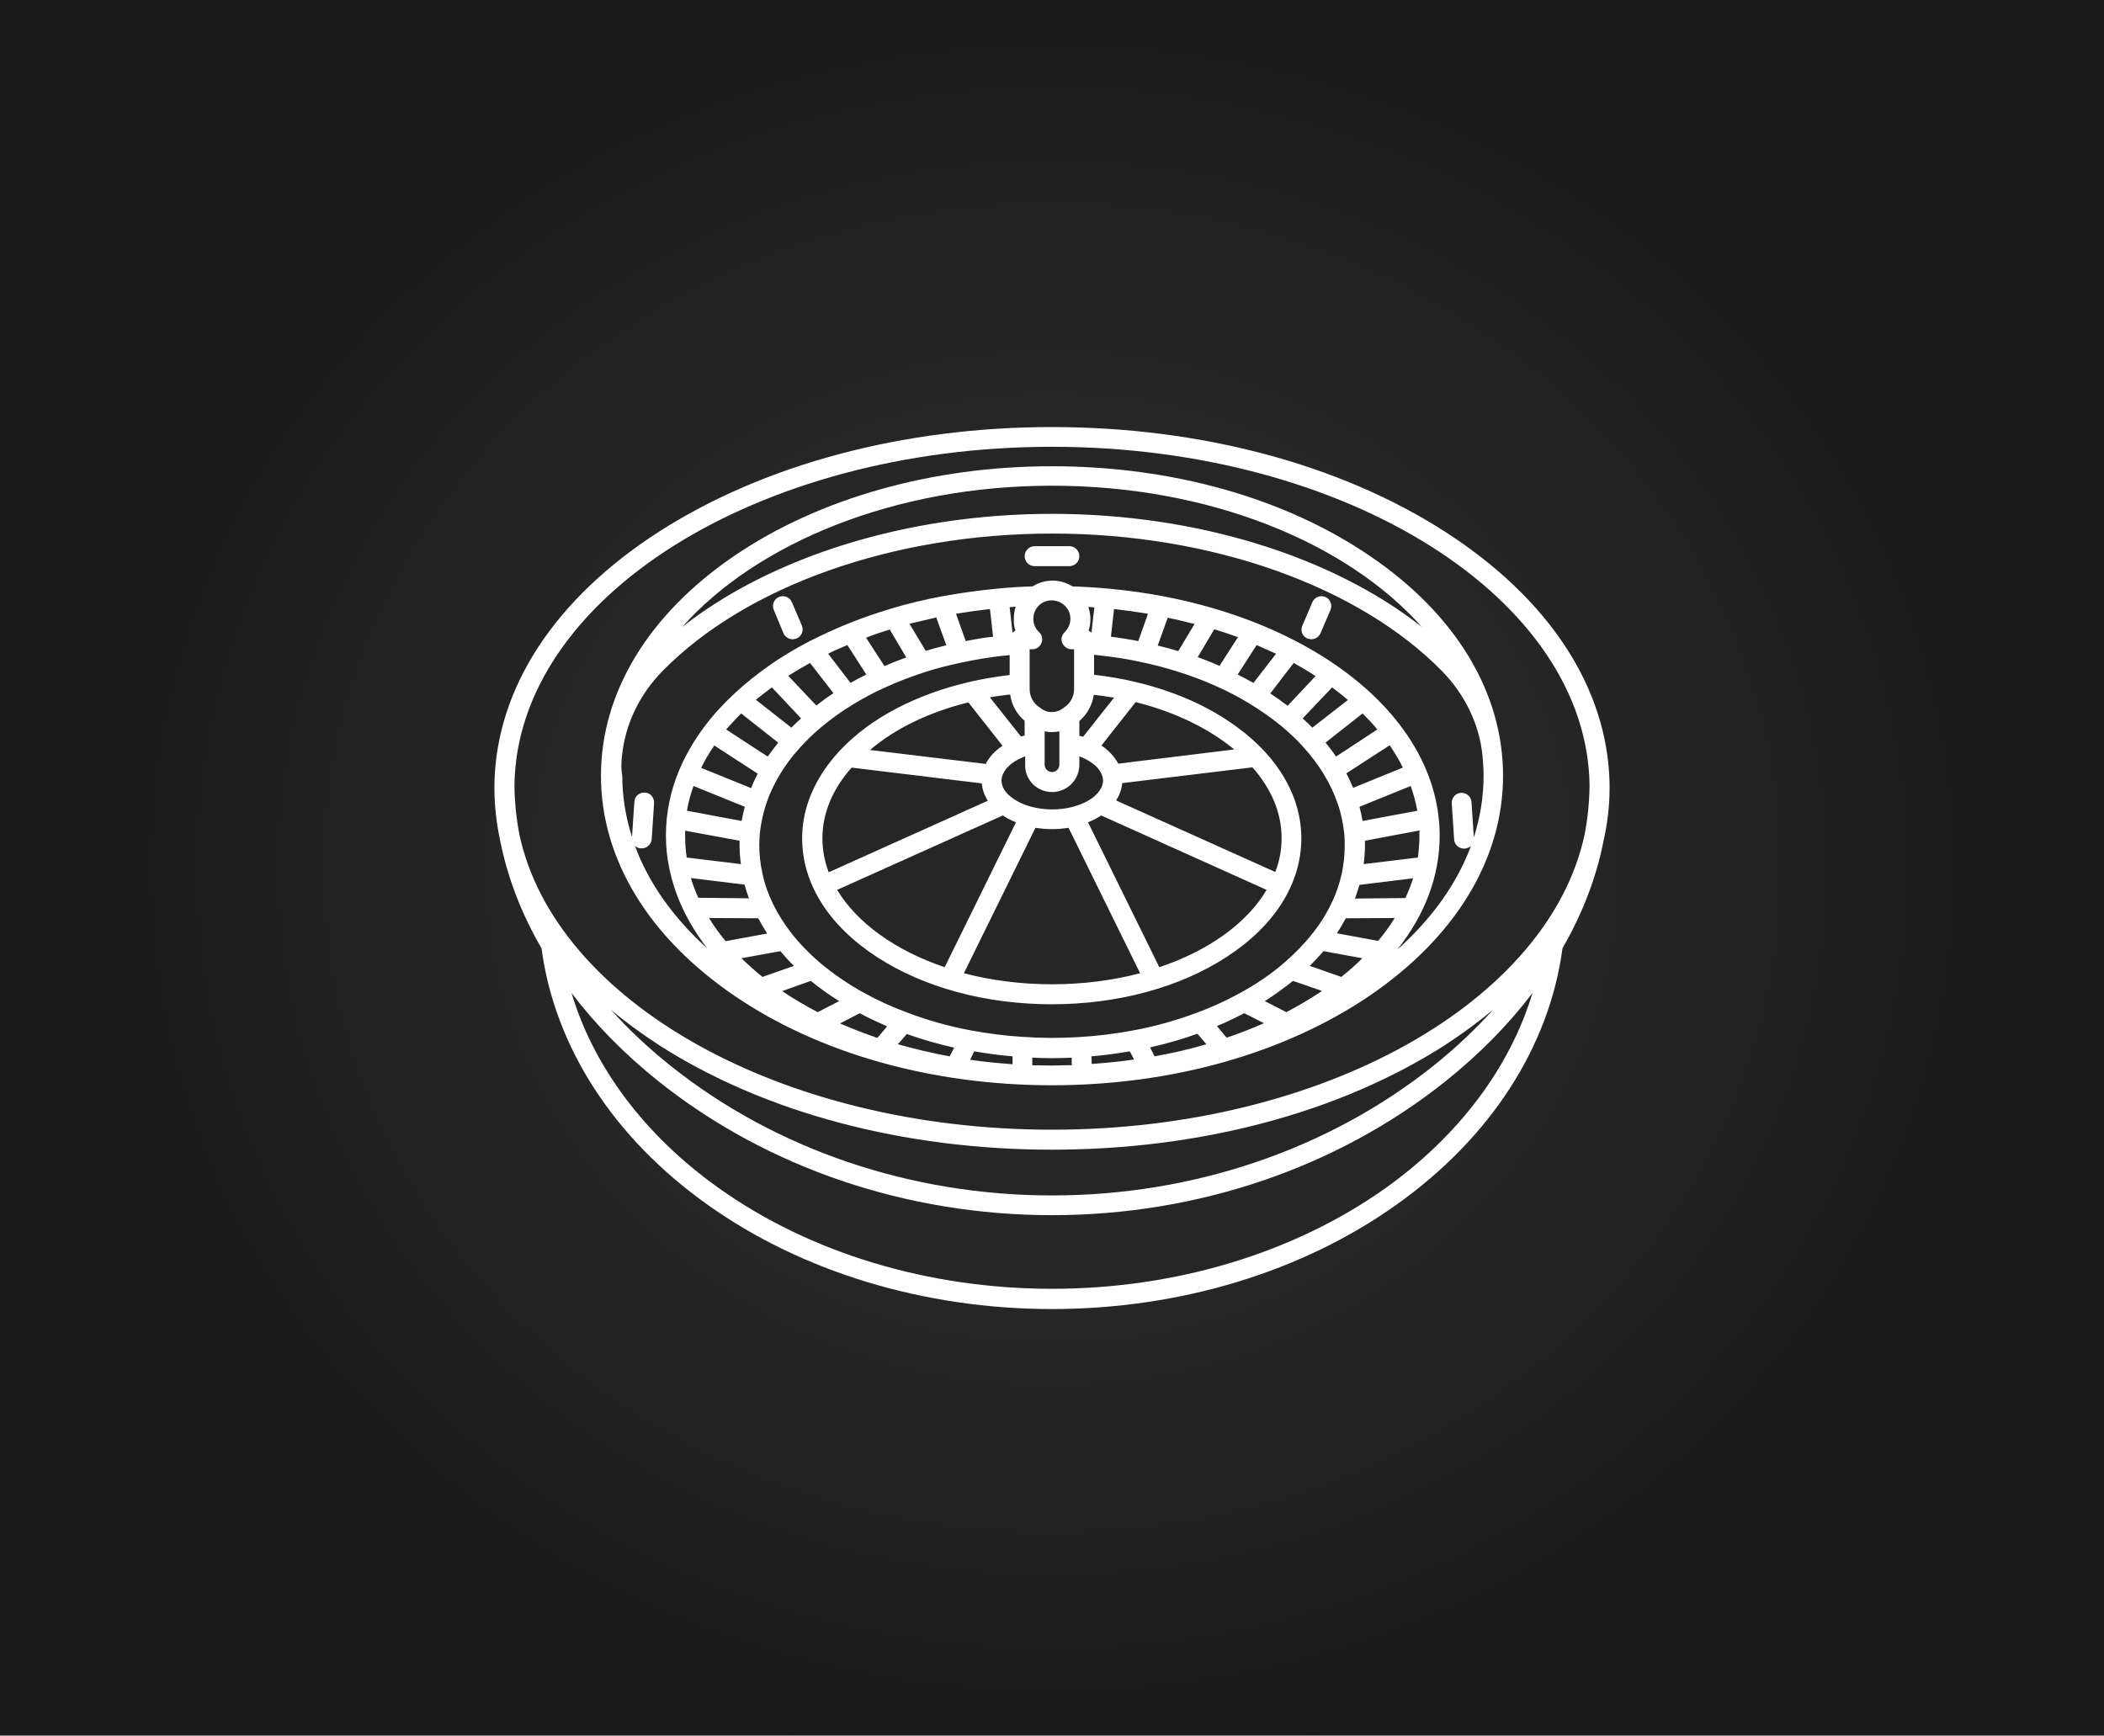
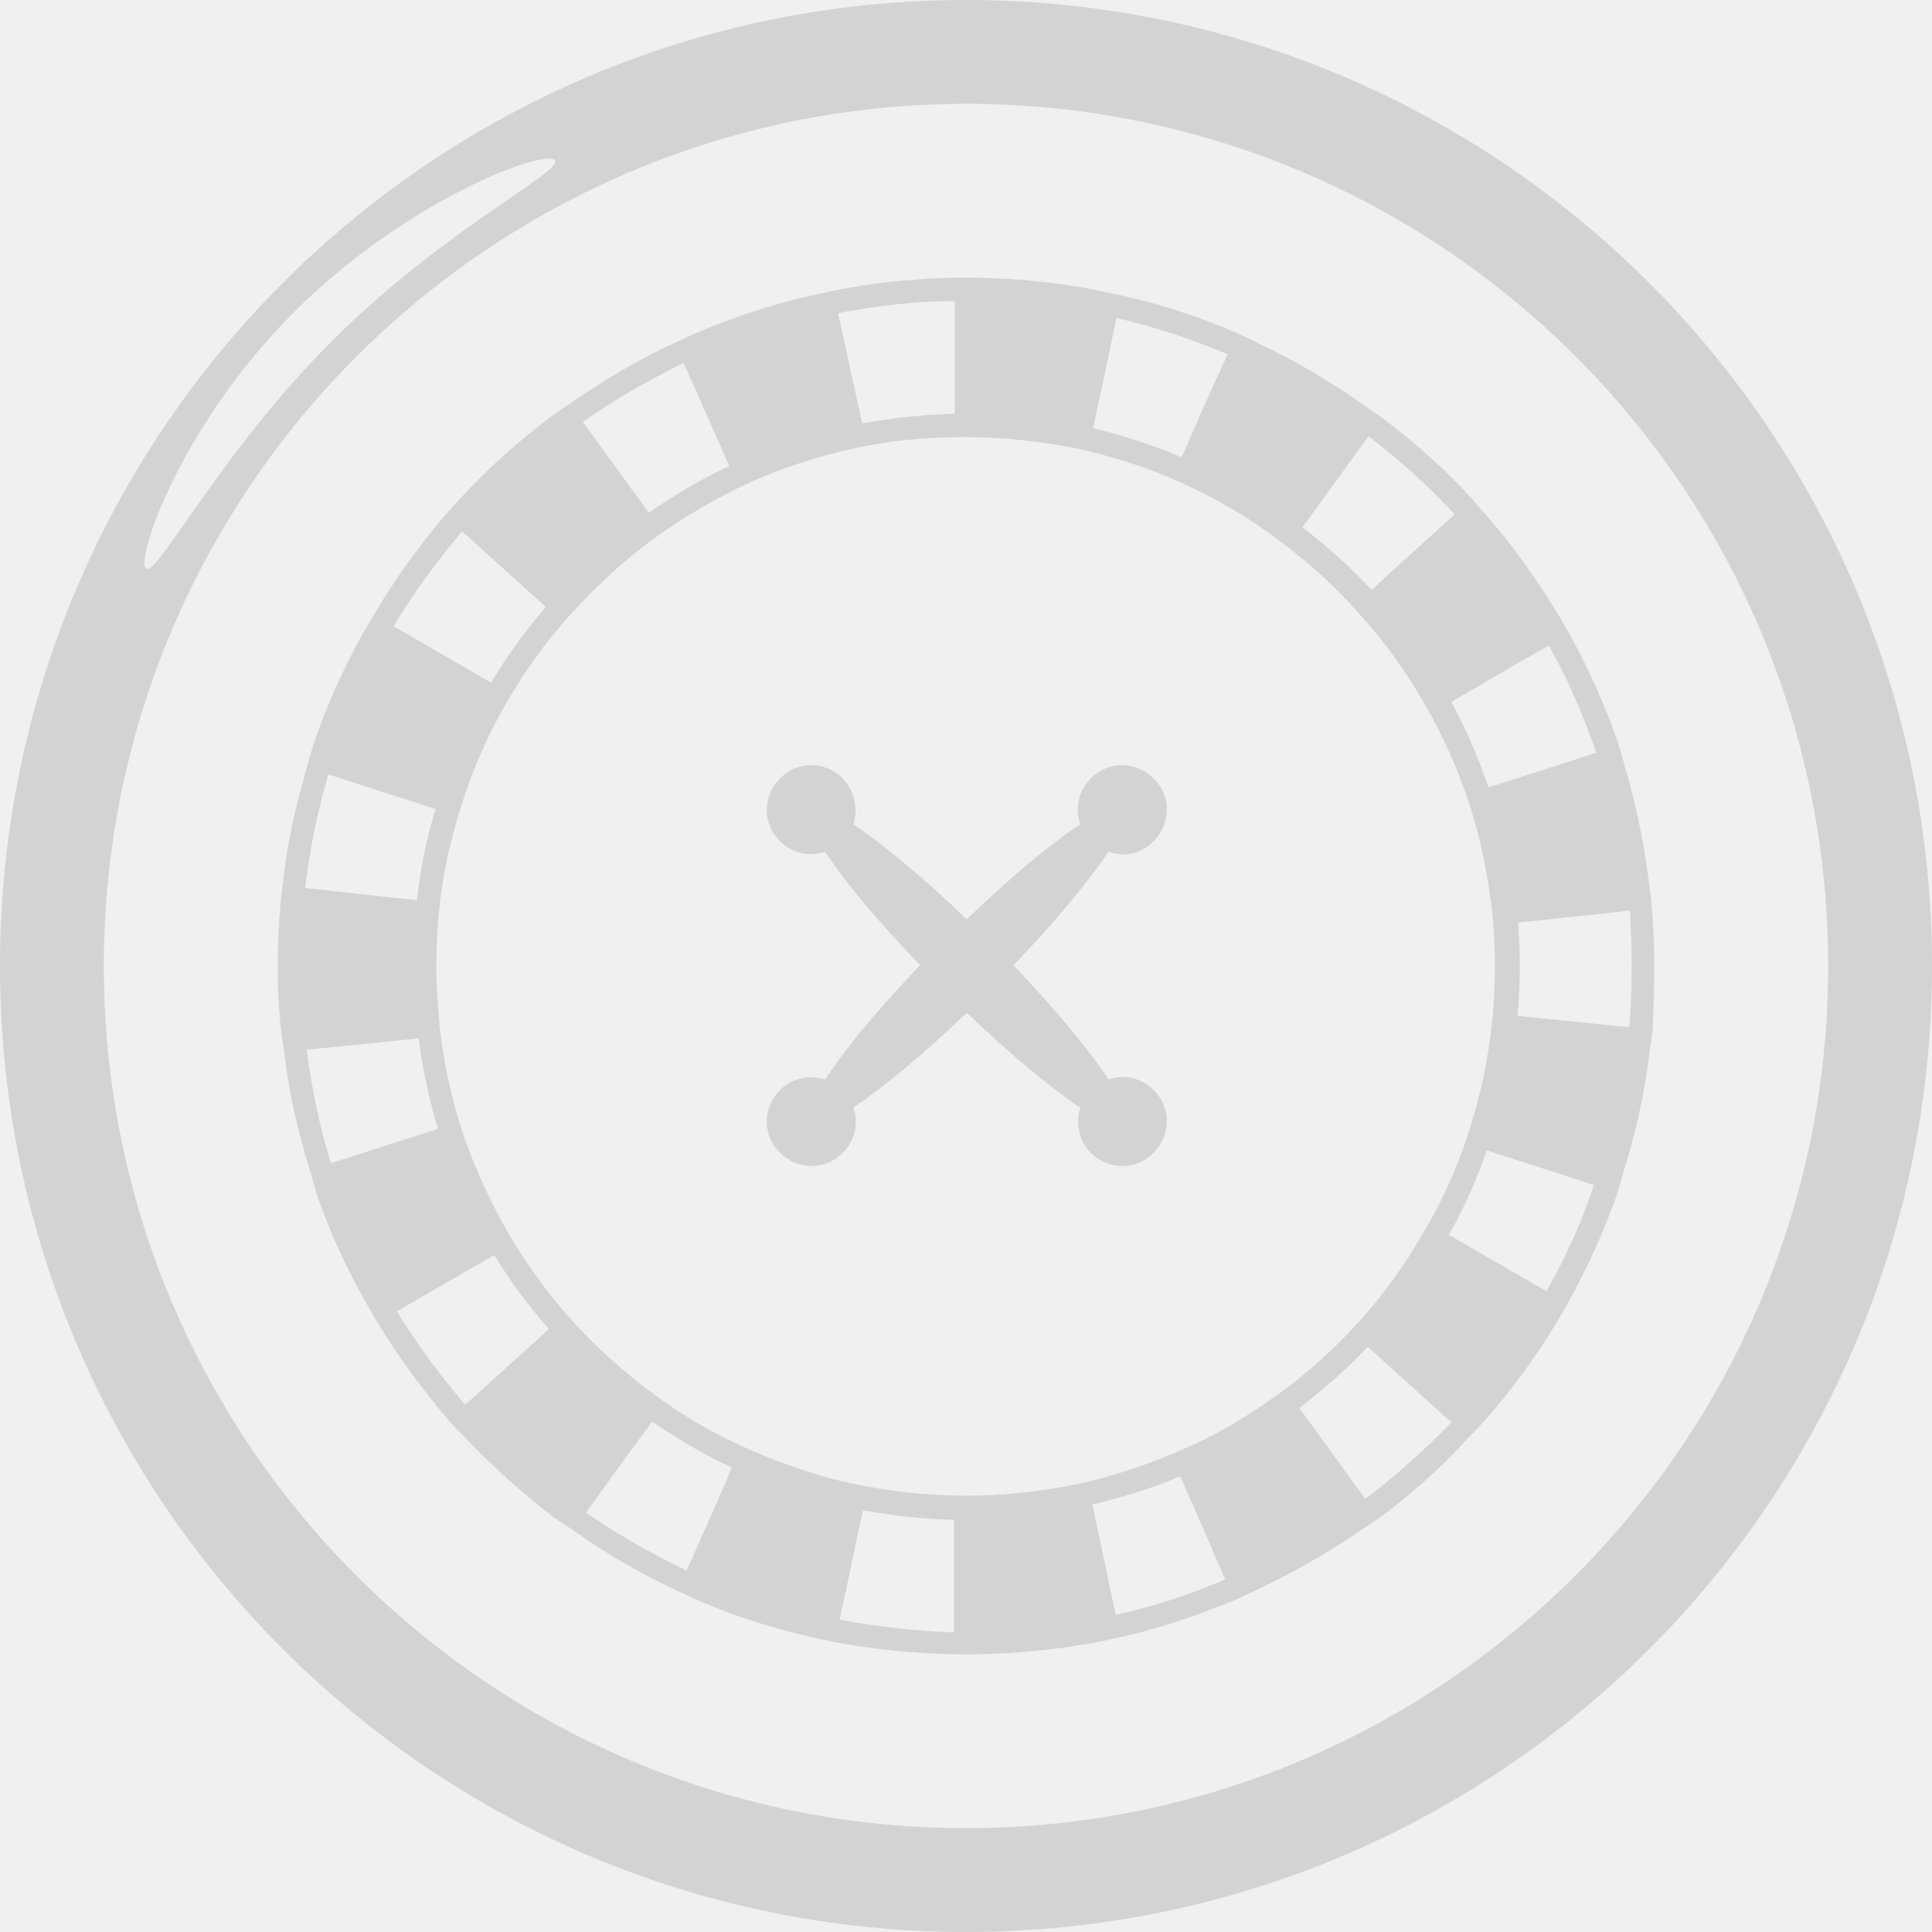
- <svg xmlns="http://www.w3.org/2000/svg" version="1.1" x="0px" y="0px" viewBox="0 0 800 660" enable-background="new 0 0 800 660" xml:space="preserve">
-   <g id="Layer_2">
-     <radialGradient id="SVGID_1_" cx="399.981" cy="329.932" r="395.506" gradientTransform="matrix(0.9639 0 0 0.88 14.4759 39.66)" gradientUnits="userSpaceOnUse">
-       <stop offset="0.5" style="stop-color:#262626" />
-       <stop offset="1" style="stop-color:#1A1A1A" />
-     </radialGradient>
-     <rect fill="url(#SVGID_1_)" width="800" height="660" />
-   </g>
-   <g id="Layer_1">
-     <path id="online-roulette" fill="#FFFFFF" d="M279.3,378.7c32.3,22,75.2,34,120.7,34s88.4-12.1,120.7-34   c32.7-22.3,50.8-52,50.8-83.7c0-31.7-18-61.5-50.8-83.7c-32.3-22-75.2-34-120.7-34s-88.4,12.1-120.7,34   c-32.7,22.3-50.8,52-50.8,83.7C228.5,326.7,246.6,356.4,279.3,378.7z M400,405.2c-0.7,0-7.4-0.1-7.5-0.1l0-2.9   c2.5,0.1,5,0.2,7.5,0.2c2.5,0,5-0.1,7.5-0.2l0,2.9C407.4,405,400.7,405.2,400,405.2z M281.9,364.4l14.8-2.7   c1.6,1.9,3.3,3.8,5.2,5.6l-12,4.2C287.1,369.2,284.4,366.8,281.9,364.4z M289.9,332.1c-0.8-3.5-1.2-7.1-1.2-10.6   c0-1.5,0.1-3,0.2-4.5c0.4-3.8,1.2-7.6,2.4-11.2c1.2-3.7,2.9-7.4,5-10.9c2.1-3.6,4.7-7.1,7.8-10.5c2.5-2.8,5.3-5.5,8.3-8   c3.6-3,7.6-5.9,11.9-8.5c3.8-2.3,7.8-4.5,12.1-6.4c4.7-2.2,9.8-4.1,14.9-5.8c4.6-1.5,9.3-2.7,14.1-3.7c5.5-1.2,11-2.1,16.6-2.7   c0.1,0,0.2,0,0.3,0c0.5-0.1,1.1-0.1,1.6-0.2v7.6c-21,2.4-40.3,9.4-54.6,19.9c-15.6,11.6-24.3,26.5-24.3,42.2   c0,17.2,10.1,33.2,28.4,45.1c17.8,11.6,41.4,18,66.5,18c25.1,0,48.7-6.4,66.5-18c18.3-11.9,28.4-27.9,28.4-45.1   c0-15.7-8.6-30.7-24.3-42.2C456.3,266,437,259,416,256.6V249c0.3,0,0.6,0.1,0.9,0.1c5.7,0.6,11.3,1.4,16.7,2.6   c4.8,1,9.5,2.2,14.2,3.7c5.1,1.6,10.2,3.5,15,5.7c4.3,1.9,8.4,4.1,12.2,6.4c4.3,2.6,8.4,5.5,12.1,8.5c3.1,2.6,5.9,5.2,8.4,8   c3.1,3.4,5.7,6.9,7.9,10.5c2.2,3.6,3.9,7.3,5.2,11c1.3,3.7,2.1,7.6,2.5,11.4c0.2,1.6,0.2,3.2,0.2,4.7c0,3.5-0.4,7.1-1.1,10.5   c-0.9,4-2.2,7.9-4.1,11.7c-1.9,4-4.4,7.9-7.4,11.6c-3,3.8-6.6,7.4-10.5,10.8c-5.1,4.4-10.9,8.3-17.4,11.8   c-5.1,2.8-10.7,5.3-16.5,7.4c-7.6,2.8-15.8,5.1-24.3,6.6c-6.5,1.2-13.3,2-20.1,2.4c-7.1,0.4-14.2,0.4-21-0.1   c-6.7-0.4-13.4-1.3-20-2.5c-8.4-1.6-16.5-3.9-24.1-6.8c-5.7-2.1-11.1-4.6-16.2-7.4c-6.4-3.5-12.1-7.5-17.2-11.8   c-3.9-3.4-7.4-7-10.3-10.7c-2.9-3.7-5.3-7.5-7.2-11.4C292.1,340,290.7,336.1,289.9,332.1z M400,278.4c0.9,0,1.9-0.1,2.8-0.3v12.7   c0,1.6-1.3,2.8-2.8,2.8s-2.8-1.3-2.8-2.8v-12.7C398.1,278.3,399.1,278.4,400,278.4z M415.9,264.2c2.6,0.3,5.2,0.7,7.7,1.1   l-11.8,14.9c-0.5-0.2-1-0.3-1.4-0.4v-5.6C413.4,271.6,415.3,268.1,415.9,264.2z M312.7,318.8c0-9.7,4-18.9,11.1-26.9l49.5,6   c0.2,2.3,1,4.6,2.3,6.6l-60.5,27.2C313.5,327.5,312.7,323.2,312.7,318.8z M368.2,267.1l13,16.5c-2.9,1.9-5.1,4.3-6.4,6.9l-44-5.3   C340.3,277.1,353.2,270.8,368.2,267.1z M400,301.2c5.7,0,10.4-4.6,10.4-10.4v-3.2c0.4,0.2,0.8,0.3,1.2,0.5c4.1,1.8,6.9,4.4,7.6,7.3   c0.1,0.5,0.2,0.9,0.2,1.4c0,2.7-1.9,4.8-3.4,6.1c-2.1,1.8-5,3.1-8.4,4c-4.8,1.2-10.2,1.2-15,0c-3.3-0.8-6.2-2.2-8.4-4   c-1.6-1.3-3.4-3.4-3.4-6.1c0-0.5,0.1-0.9,0.2-1.4c0.7-2.8,3.4-5.5,7.6-7.3c0.4-0.2,0.8-0.3,1.2-0.5v3.2   C389.6,296.5,394.3,301.2,400,301.2z M381.3,310.1c1.5,1,3.2,1.9,5,2.6l-27.1,55.1c-18.7-6.3-33.3-16.8-40.9-29.4L381.3,310.1z    M393.7,314.8c2.1,0.3,4.2,0.5,6.3,0.5c2.1,0,4.2-0.2,6.3-0.5l27.2,55.3c-10.3,2.7-21.6,4.2-33.5,4.2s-23.1-1.5-33.5-4.2   L393.7,314.8z M440.8,367.8l-27.1-55.1c1.8-0.7,3.5-1.6,5-2.6l62.9,28.3C474.1,351.1,459.4,361.6,440.8,367.8z M484.9,331.6   l-60.5-27.2c1.3-2.1,2.1-4.3,2.3-6.6l49.5-6c7.1,8,11.1,17.2,11.1,26.9C487.3,323.2,486.5,327.5,484.9,331.6z M425.2,290.4   c-1.4-2.6-3.6-5-6.4-6.9l13-16.5c15,3.7,27.9,10.1,37.5,18L425.2,290.4z M389.6,279.7c-0.5,0.1-1,0.3-1.4,0.4l-11.8-14.9   c2.5-0.5,5.1-0.8,7.7-1.1c0.5,3.9,2.5,7.5,5.5,10V279.7z M510,371.5l-12-4.2c1.8-1.8,3.6-3.7,5.2-5.6l14.8,2.7   C515.6,366.8,512.9,369.2,510,371.5z M415,401.7c4.9-0.4,9.8-1.1,14.6-1.9l1.6,3.1c-5.3,0.8-10.7,1.3-16.1,1.7L415,401.7z    M473.1,385.3l7.5,3.8c-4.6,2-9.3,3.9-14.2,5.5l-3.7-4.4C466.3,388.7,469.8,387,473.1,385.3z M455.3,393.1l3.4,4   c-6.4,1.9-13,3.4-19.7,4.6l-1.7-3.4C443.5,396.9,449.5,395.2,455.3,393.1z M501.7,377.5c-4,2.6-8.2,5.1-12.6,7.4l-8.2-4.2   c3.8-2.4,7.4-5,10.7-7.7l11,3.8C502.4,377.1,502,377.3,501.7,377.5z M326.9,385.3c3.3,1.8,6.8,3.4,10.4,5l-3.7,4.4   c-4.9-1.7-9.6-3.5-14.2-5.5L326.9,385.3z M370.4,399.8c4.8,0.8,9.7,1.5,14.6,1.9l0,3c-5.4-0.4-10.8-0.9-16.1-1.7L370.4,399.8z    M361.1,401.7c-6.7-1.2-13.3-2.8-19.7-4.6l3.4-3.9c5.8,2.1,11.8,3.8,18,5.2L361.1,401.7z M308.3,373c3.3,2.7,6.9,5.3,10.8,7.7   l-8.2,4.2c-4.8-2.5-9.3-5.2-13.5-8L308.3,373z M524,357.8l-15.7-2.9c1.3-1.9,2.4-3.8,3.4-5.7l18.6-0.1   C528.5,352,526.4,355,524,357.8z M534.4,341.5l-19.2,0.2c0.6-1.7,1.2-3.5,1.7-5.2l20.4-2.5C536.5,336.5,535.5,339,534.4,341.5z    M539.7,317.8c0,2.8-0.2,5.6-0.6,8.3l-20.6,2.5c0.3-2.3,0.5-4.7,0.5-7.1c0-0.6,0-1.2,0-1.8l20.8-3.9   C539.6,316.5,539.7,317.1,539.7,317.8z M518.1,312.2c-0.3-1.8-0.7-3.6-1.2-5.4l19.5-7.9c1.1,3.1,1.9,6.2,2.5,9.4L518.1,312.2z    M514.5,299.6c-0.8-1.8-1.6-3.7-2.6-5.5l16.5-10.7c1.9,2.8,3.6,5.6,5,8.5L514.5,299.6z M508,287.7c-1.2-1.8-2.6-3.6-4-5.3   l14.1-11.1c2,2,3.9,4,5.6,6.1L508,287.7z M499,276.7c-1.2-1.2-2.4-2.4-3.7-3.5l11.2-11.8c2.1,1.6,4.1,3.1,6,4.8L499,276.7z    M489.6,268.4c-2.1-1.6-4.3-3.2-6.6-4.7l8.9-11.6c2.9,1.6,5.6,3.2,8.3,5L489.6,268.4z M476.6,259.7c-2-1.1-4-2.2-6-3.2l7.2-11.2   c2.5,1.1,5,2.2,7.4,3.3L476.6,259.7z M463.7,253.2c-2.7-1.2-5.5-2.3-8.3-3.3l6.3-10.6c3,0.9,6,1.9,9,3L463.7,253.2z M448,247.6   c-2.6-0.8-5.2-1.5-7.8-2.1l3.8-10.6c3.4,0.7,6.8,1.5,10.2,2.4L448,247.6z M432.8,243.8c-3.4-0.7-6.9-1.2-10.4-1.7l1.2-10.5   c4.4,0.5,8.7,1.1,12.9,1.8L432.8,243.8z M415,240.6c-0.3-0.3-0.7-0.6-1.1-0.8c0.5-1.4,0.7-2.9,0.7-4.5c0-1.5-0.3-3-0.8-4.5   c0.8,0,1.5,0.1,2.3,0.2L415,240.6z M407,235.3c0,1.9-0.8,3.8-2.2,5.1c-1.1,1.1-1.5,2.7-0.9,4.1c0.6,1.4,2,2.4,3.5,2.4h1V262   c0,2.9-1.5,5.6-3.9,7.1c-0.1,0.1-0.2,0.2-0.3,0.2l0,0c-2.5,2-6,2-8.5,0l0,0c-0.1-0.1-0.2-0.2-0.3-0.2c-2.5-1.6-3.9-4.2-3.9-7.1   v-15.1h1c1.5,0,2.9-0.9,3.5-2.4c0.6-1.4,0.2-3.1-0.9-4.1c-1.4-1.3-2.2-3.1-2.2-5.1c0-4,3.3-7.2,7.3-7   C404,228.5,407,231.6,407,235.3z M386.1,239.8c-0.4,0.2-0.8,0.5-1.1,0.8l-1.1-9.7c0.8-0.1,1.5-0.1,2.3-0.2c-0.5,1.4-0.7,3-0.7,4.6   C385.4,236.9,385.6,238.4,386.1,239.8z M376.4,231.6l1.2,10.5c-3.5,0.4-7,1-10.4,1.7l-3.7-10.4C367.7,232.7,372,232.1,376.4,231.6z    M356,234.8l3.8,10.6c-2.6,0.6-5.2,1.3-7.8,2.1l-6.2-10.3C349.1,236.4,352.5,235.6,356,234.8z M338.3,239.4l6.3,10.6   c-2.8,1-5.6,2.1-8.3,3.3l-7-10.8C332.3,241.3,335.3,240.3,338.3,239.4z M322.2,245.3l7.2,11.2c-2.1,1-4.1,2.1-6,3.2l-8.5-11.1   C317.2,247.4,319.7,246.3,322.2,245.3z M308,252.1l8.9,11.5c-2.3,1.5-4.5,3.1-6.5,4.7L299.7,257C302.4,255.3,305.2,253.7,308,252.1   z M293.5,261.4l11.1,11.8c-1.3,1.1-2.5,2.3-3.7,3.5l-13.5-10.6C289.4,264.5,291.4,262.9,293.5,261.4z M281.8,271.3l14.1,11.1   c-1.4,1.8-2.7,3.5-4,5.3l-15.8-10.3C277.9,275.4,279.8,273.3,281.8,271.3z M271.6,283.5l16.5,10.7c-0.9,1.8-1.8,3.6-2.5,5.5   l-19-7.7C268,289.1,269.7,286.2,271.6,283.5z M263.7,298.9l19.5,7.9c-0.5,1.8-0.9,3.6-1.2,5.4l-20.8-3.9   C261.7,305.1,262.6,302,263.7,298.9z M281.2,319.7c0,0.6,0,1.2,0,1.8c0,2.4,0.2,4.7,0.5,7.1l-20.6-2.5c-0.4-2.8-0.6-5.6-0.6-8.3   c0-0.7,0-1.3,0-1.9L281.2,319.7z M283.1,336.4c0.5,1.8,1,3.5,1.7,5.2l-19.3-0.2c-1.1-2.5-2.1-5-2.8-7.5L283.1,336.4z M288.3,349.2   c1,1.9,2.2,3.9,3.4,5.8l-15.8,2.9c-2.4-2.9-4.5-5.8-6.3-8.8L288.3,349.2z M400,184.7c59.6,0,112,21.5,140.6,53.7   c-34-26.8-85.5-43-140.6-43s-106.6,16.3-140.6,43C288,206.3,340.4,184.7,400,184.7z M236.5,287.5c1.2-12.2,6.8-23.6,15.4-32.3   c31.5-32.2,87.5-52.3,148.2-52.3c60.7,0,116.6,20.1,148.2,52.3c8.6,8.8,14.2,20.1,15.4,32.3c0.2,2.5,0.4,5,0.4,7.5   c0,8-1.3,15.9-3.7,23.4l-0.9-13.4c-0.1-2.1-1.9-3.6-4-3.5c-2.1,0.1-3.6,1.9-3.5,4l0.9,13.7c0.1,2,1.8,3.5,3.8,3.5   c0.1,0,0.2,0,0.3,0c0.9-0.1,1.7-0.5,2.3-1c-5.4,14.5-15,27.8-28,39.4c10.3-13,16.1-27.7,16.1-43.3c0-50.8-61.2-92.3-139.6-94.8   c-2.1-1.3-4.5-2.1-7-2.2c-3-0.1-5.8,0.7-8.2,2.2c-4.3,0.1-8.7,0.4-13,0.8c-7.3,0.7-14.6,1.7-21.6,3c-6.4,1.2-12.7,2.7-18.7,4.5   c-5.7,1.7-11.3,3.6-16.7,5.8c-5.2,2.1-10.2,4.4-14.9,6.8c-5.5,2.9-10.8,6-15.5,9.4c-4.6,3.2-8.9,6.7-12.8,10.3   c-4.3,4-8.1,8.1-11.4,12.5c-4,5.3-7.2,10.8-9.6,16.4c-3.5,8.2-5.2,16.7-5.2,25.2c0,4.2,0.4,8.4,1.3,12.5c2.2,10.8,7.1,21,14.5,30.5   c-12.8-11.5-22.3-24.7-27.6-39.1c0.6,0.6,1.4,1,2.3,1c0.1,0,0.2,0,0.3,0c2,0,3.6-1.5,3.8-3.5l0.9-13.7c0.1-2.1-1.4-3.9-3.5-4   c-2.1-0.1-3.9,1.4-4,3.5l-0.9,13.4c-2.4-7.6-3.7-15.4-3.7-23.4C236.1,292.4,236.2,289.9,236.5,287.5z M612,299.8c0-0.3,0-2,0-2   c-0.8-36.3-23-70.2-62.7-95.7c-39.9-25.6-92.9-39.7-149.3-39.7s-109.3,14.1-149.3,39.7c-39.7,25.5-61.9,59.4-62.7,95.7   c0,0,0,1.7,0,2c0,6.8,0.8,13.4,2.2,20c2.8,13.9,8,27.6,15.7,40.8c5,37.5,27.4,72.1,63.1,97.5c35.9,25.6,82.5,39.7,131,39.7   s95.1-14.1,131-39.7c35.7-25.4,58.1-60,63.1-97.5c7.6-13.2,12.9-26.9,15.6-40.8C611.2,313.2,612,306.5,612,299.8z M400,169.9   c112.2,0,203.6,57.8,204.4,128.9c-0.1,6.2-0.7,12.4-1.9,18.6c-13.6,63.3-99.2,112.2-202.5,112.2s-188.9-48.9-202.5-112.2   c-1.2-6.2-1.8-12.4-1.9-18.6C196.4,227.6,287.8,169.9,400,169.9z M567.7,384c-6.8,7.5-14.4,14.7-22.8,21.4   c-39.8,31.7-91.2,49.2-144.9,49.2s-105.1-17.5-144.9-49.2c-8.4-6.7-16.1-13.9-22.8-21.4c5.6,4.7,11.8,9.2,18.4,13.5   c39.9,25.6,92.9,39.7,149.3,39.7s109.3-14.1,149.3-39.7C555.9,393.2,562,388.7,567.7,384z M526.7,451.9   C492,476.5,447,490.1,400,490.1s-92-13.6-126.7-38.3c-28.1-20-47.5-45.9-56-74.2c9.1,12,20.2,23.3,33.1,33.6   c41.1,32.8,94.2,50.9,149.6,50.9s108.5-18.1,149.6-50.9c12.9-10.3,24-21.6,33.1-33.6C574.1,406,554.7,431.9,526.7,451.9z    M297.9,240.8c0.6,1.4,2,2.3,3.5,2.3c0.5,0,1-0.1,1.5-0.3c1.9-0.8,2.8-3,2-4.9l-3.8-8.9c-0.8-1.9-3-2.8-4.9-2c-1.9,0.8-2.8,3-2,4.9   L297.9,240.8z M497.1,242.8c0.5,0.2,1,0.3,1.5,0.3c1.5,0,2.9-0.9,3.5-2.3l3.8-8.9c0.8-1.9-0.1-4.1-2-4.9c-1.9-0.8-4.1,0.1-4.9,2   l-3.8,8.9C494.3,239.8,495.2,242,497.1,242.8z M393.4,215.3h13.2c2.1,0,3.8-1.7,3.8-3.8s-1.7-3.8-3.8-3.8h-13.2   c-2.1,0-3.8,1.7-3.8,3.8S391.3,215.3,393.4,215.3z" />
+ <svg xmlns="http://www.w3.org/2000/svg" version="1.1" id="online-roulette" x="0px" y="0px" viewBox="0 0 240 240" enable-background="new 0 0 240 240" xml:space="preserve">
+   <g>
+     <path fill="#D4D3D3" d="M120,0C53.7,0,0,53.7,0,120s53.7,120,120,120c66.3,0,120-53.7,120-120S186.3,0,120,0z M36.5,38.8   c14-14,31.1-20.3,32.4-18.9c1.3,1.3-13.7,8.5-27.7,22.5c-14,14-21.8,29.5-23.1,28.2C16.9,69.3,22.5,52.8,36.5,38.8z M120,227.1   c-59.1,0-107.1-47.9-107.1-107.1C12.9,60.9,60.9,12.9,120,12.9c59.1,0,107.1,47.9,107.1,107.1C227.1,179.1,179.1,227.1,120,227.1z" />
+     <path fill="#D4D3D3" d="M205.5,120c0-2.4-0.1-4.7-0.3-7.1h0l-0.1-1.4l-0.2-1.4h0c-0.6-5-1.6-9.9-3-14.7l0,0l-0.4-1.4l0,0l-0.4-1.4   l0,0c-1.6-4.8-3.7-9.4-6.1-13.8l0,0l-0.7-1.2l-0.7-1.2h0c-2.6-4.3-5.5-8.4-8.8-12.2h0l-1-1.1c0,0,0,0,0,0l-0.9-1.1l0,0   c-3.4-3.7-7.2-7.1-11.2-10.1l0,0l-1.2-0.8c0,0,0,0,0,0l-1.1-0.8l0,0c-4.1-2.9-8.5-5.5-13-7.6h0L155,42l-1.3-0.6l0,0   c-4.6-2-9.4-3.6-14.4-4.7v0l-1.4-0.3l-1.4-0.3l0,0c-4.9-1-10-1.5-15-1.6v0H120h-1.4v0c-5,0.1-10.1,0.6-15,1.6l0,0l-1.4,0.3l0,0   l-1.4,0.3v0c-4.9,1.1-9.7,2.7-14.4,4.7l0,0l-1.3,0.6l-1.3,0.6l0,0c-4.6,2.1-8.9,4.7-13.1,7.6l0,0L69.5,51c0,0,0,0,0,0l-1.1,0.8l0,0   c-4,3-7.8,6.4-11.2,10.1l0,0l-1,1.1l-1,1.1h0C52,67.9,49,72,46.5,76.3h0l-0.7,1.2L45,78.8l0,0c-2.4,4.4-4.5,9-6.1,13.8l0,0   l-0.4,1.4l0,0l-0.4,1.4l0,0c-1.4,4.8-2.5,9.7-3,14.7h0l-0.2,1.4l-0.1,1.4h0c-0.2,2.4-0.3,4.8-0.3,7.1c0,2.6,0.1,5.3,0.4,7.9h0   l0.2,1.4l0.2,1.4h0c0.6,5,1.7,9.9,3.2,14.7h0l0.4,1.4c0,0,0,0,0,0l0.4,1.4l0,0c1.6,4.7,3.7,9.3,6.2,13.7l0,0l0.7,1.2l0,0l0.7,1.2   l0,0c2.6,4.3,5.6,8.3,8.8,12.1l0,0l1,1.1v0l1,1h0c3.4,3.6,7.2,7,11.1,10v0l1.2,0.8c0,0,0,0,0,0l1.2,0.8h0c4.1,2.9,8.4,5.4,12.9,7.5   v0l1.3,0.6l1.3,0.6v0c4.6,2,9.4,3.5,14.2,4.6l0,0l1.4,0.3c0,0,0,0,0,0l1.4,0.3h0c4.9,0.9,9.9,1.4,14.9,1.5v0h1.4h1.4v0   c5-0.1,10-0.6,14.9-1.5l0,0l1.4-0.3l1.4-0.3l0,0c4.9-1.1,9.6-2.7,14.2-4.6l0,0l1.3-0.6l1.3-0.6l0,0c4.5-2.1,8.9-4.6,13-7.4h0   l1.2-0.8l1.2-0.8l0,0c4-3,7.8-6.3,11.1-10h0l1-1v0l1-1.1l0,0c3.3-3.7,6.3-7.8,8.9-12.1l0,0l0.7-1.2c0,0,0,0,0,0l0.7-1.2l0,0   c2.4-4.3,4.5-8.9,6.2-13.7l0,0l0.4-1.4l0,0l0.4-1.4h0c1.5-4.8,2.6-9.7,3.2-14.7h0l0.2-1.4l0.2-1.4h0   C205.4,125.3,205.5,122.6,205.5,120z M168.7,164.3L168.7,164.3c-3.1,3.4-6.5,6.5-10.2,9.1c-3.7,2.7-7.7,5-11.9,6.8   c-4.2,1.8-8.6,3.3-13,4.2h0c-4.5,0.9-9,1.4-13.6,1.4c-4.6,0-9.2-0.5-13.6-1.4c-4.5-0.9-8.8-2.4-13-4.2c-4.2-1.8-8.2-4.1-11.9-6.8   l0,0c-3.7-2.7-7.2-5.8-10.2-9.1h0c-3.1-3.4-5.8-7.1-8.1-11l0,0c-2.3-4-4.2-8.2-5.7-12.5v0c-1.4-4.3-2.4-8.8-2.9-13.4h0   c-0.2-2.4-0.4-4.9-0.4-7.3c0-2.1,0.1-4.3,0.3-6.5c0.4-4.6,1.4-9.1,2.8-13.5v0c1.4-4.4,3.2-8.6,5.5-12.6l0,0c2.3-4,5-7.8,8.1-11.2   c3.1-3.4,6.5-6.6,10.2-9.3c3.7-2.7,7.8-5.1,11.9-7h0c4.2-1.9,8.6-3.3,13.1-4.3l0,0c4.5-1,9.1-1.4,13.8-1.4c4.6,0,9.2,0.5,13.8,1.4   c4.5,1,9,2.4,13.1,4.3c4.2,1.9,8.2,4.2,11.9,7h0c3.7,2.7,7.2,5.9,10.2,9.3v0c3.1,3.4,5.8,7.2,8.1,11.2c2.3,4,4.2,8.2,5.6,12.6v0   c1.4,4.4,2.3,8.9,2.8,13.5l0,0c0.2,2.2,0.3,4.3,0.3,6.5c0,2.4-0.1,4.8-0.4,7.3l0,0c-0.5,4.6-1.5,9.1-2.9,13.4   c-1.4,4.3-3.3,8.6-5.7,12.5C174.5,157.2,171.8,160.9,168.7,164.3z M202.7,120c0,2.5-0.1,5.1-0.3,7.6l-13.9-1.4   c0.2-2.1,0.3-4.1,0.3-6.2c0-1.8-0.1-3.6-0.2-5.4l8.6-0.9l5.3-0.6C202.6,115.5,202.7,117.7,202.7,120z M198.3,93.5l-9.6,3.1   l-3.8,1.2c-1.2-3.6-2.8-7.2-4.6-10.6l8.9-5.2l3.2-1.8C194.8,84.4,196.7,88.9,198.3,93.5z M180.7,63.9l-8.6,7.8l-1.7,1.6   c-2.6-2.8-5.5-5.4-8.6-7.8l8.2-11.3C173.8,57.1,177.4,60.3,180.7,63.9z M149.5,50.6l-2.7,6.2c-3.6-1.5-7.2-2.7-11-3.6l2.9-13.7   c4.7,1.1,9.3,2.6,13.8,4.5L149.5,50.6z M118.6,37.4v14c-3.9,0.1-7.7,0.5-11.5,1.2l-2.1-9.6l-0.9-4.1   C108.9,38,113.7,37.4,118.6,37.4z M84.9,45.1l1.5,3.3l4.2,9.5c-3.5,1.6-6.8,3.6-10,5.8l-8.2-11.3C76.4,49.6,80.6,47.2,84.9,45.1z    M57.4,66l10.4,9.4c-2.5,2.9-4.8,6.1-6.8,9.4l-12.1-7C51.4,73.6,54.3,69.7,57.4,66z M37.9,110.3c0.6-4.8,1.5-9.5,2.9-14.1l13.3,4.3   c-1.1,3.7-1.9,7.5-2.3,11.3l-3.1-0.3L37.9,110.3z M41.1,144.5c-1.4-4.6-2.4-9.3-3-14.1l13.9-1.4c0.5,3.8,1.3,7.6,2.4,11.2l-0.2,0.1   L41.1,144.5z M49.3,162.9l12.1-7c2,3.3,4.3,6.4,6.8,9.2l-10.4,9.4C54.7,170.9,51.8,167,49.3,162.9z M72.8,187.9l3.3-4.6l4.9-6.7   c3.2,2.2,6.5,4.1,9.9,5.7l-0.6,1.5l-5,11.3C80.9,193,76.7,190.6,72.8,187.9z M104.3,201.2l0.5-2.3l2.4-11.3   c3.7,0.7,7.5,1.1,11.3,1.2v14C113.8,202.6,109,202.1,104.3,201.2z M152.2,196.2c-4.4,1.9-9,3.4-13.6,4.4l-2.9-13.7   c3.7-0.9,7.4-2,10.9-3.5l2,4.5L152.2,196.2z M169.6,186.2l-6.6-9.1l-1.6-2.2c3-2.3,5.9-4.8,8.5-7.6l10.4,9.4   C177,180.1,173.4,183.3,169.6,186.2z M192.1,160.4l-12.1-7c1.9-3.4,3.4-6.8,4.7-10.5l13.3,4.3C196.5,151.8,194.5,156.2,192.1,160.4   z" />
+     <path fill="#D4D3D3" d="M143.3,104.5c2.2-2.2,2.2-5.7,0-7.8c-2.2-2.2-5.7-2.2-7.8,0c-1.5,1.5-2,3.7-1.3,5.7   c-3.7,2.4-8.7,6.6-14.1,11.8c-5.4-5.2-10.5-9.4-14.1-11.8c0.6-1.9,0.2-4.1-1.3-5.7c-2.2-2.2-5.7-2.2-7.8,0c-2.2,2.2-2.2,5.7,0,7.8   c1.5,1.5,3.7,2,5.6,1.3c2.4,3.7,6.6,8.7,11.8,14.1c-5.2,5.4-9.4,10.5-11.8,14.2c-1.9-0.6-4.1-0.2-5.6,1.3c-2.2,2.2-2.2,5.7,0,7.8   c2.2,2.2,5.7,2.2,7.8,0c1.5-1.5,2-3.7,1.3-5.6c3.7-2.5,8.7-6.6,14.1-11.8c5.4,5.2,10.5,9.4,14.1,11.8c-0.6,1.9-0.2,4.1,1.3,5.6   c2.2,2.2,5.7,2.2,7.8,0c2.2-2.2,2.2-5.7,0-7.8c-1.5-1.5-3.7-2-5.6-1.3c-2.4-3.7-6.6-8.7-11.8-14.2c5.2-5.4,9.4-10.5,11.8-14.1   C139.6,106.5,141.8,106.1,143.3,104.5z" />
  </g>
</svg>
